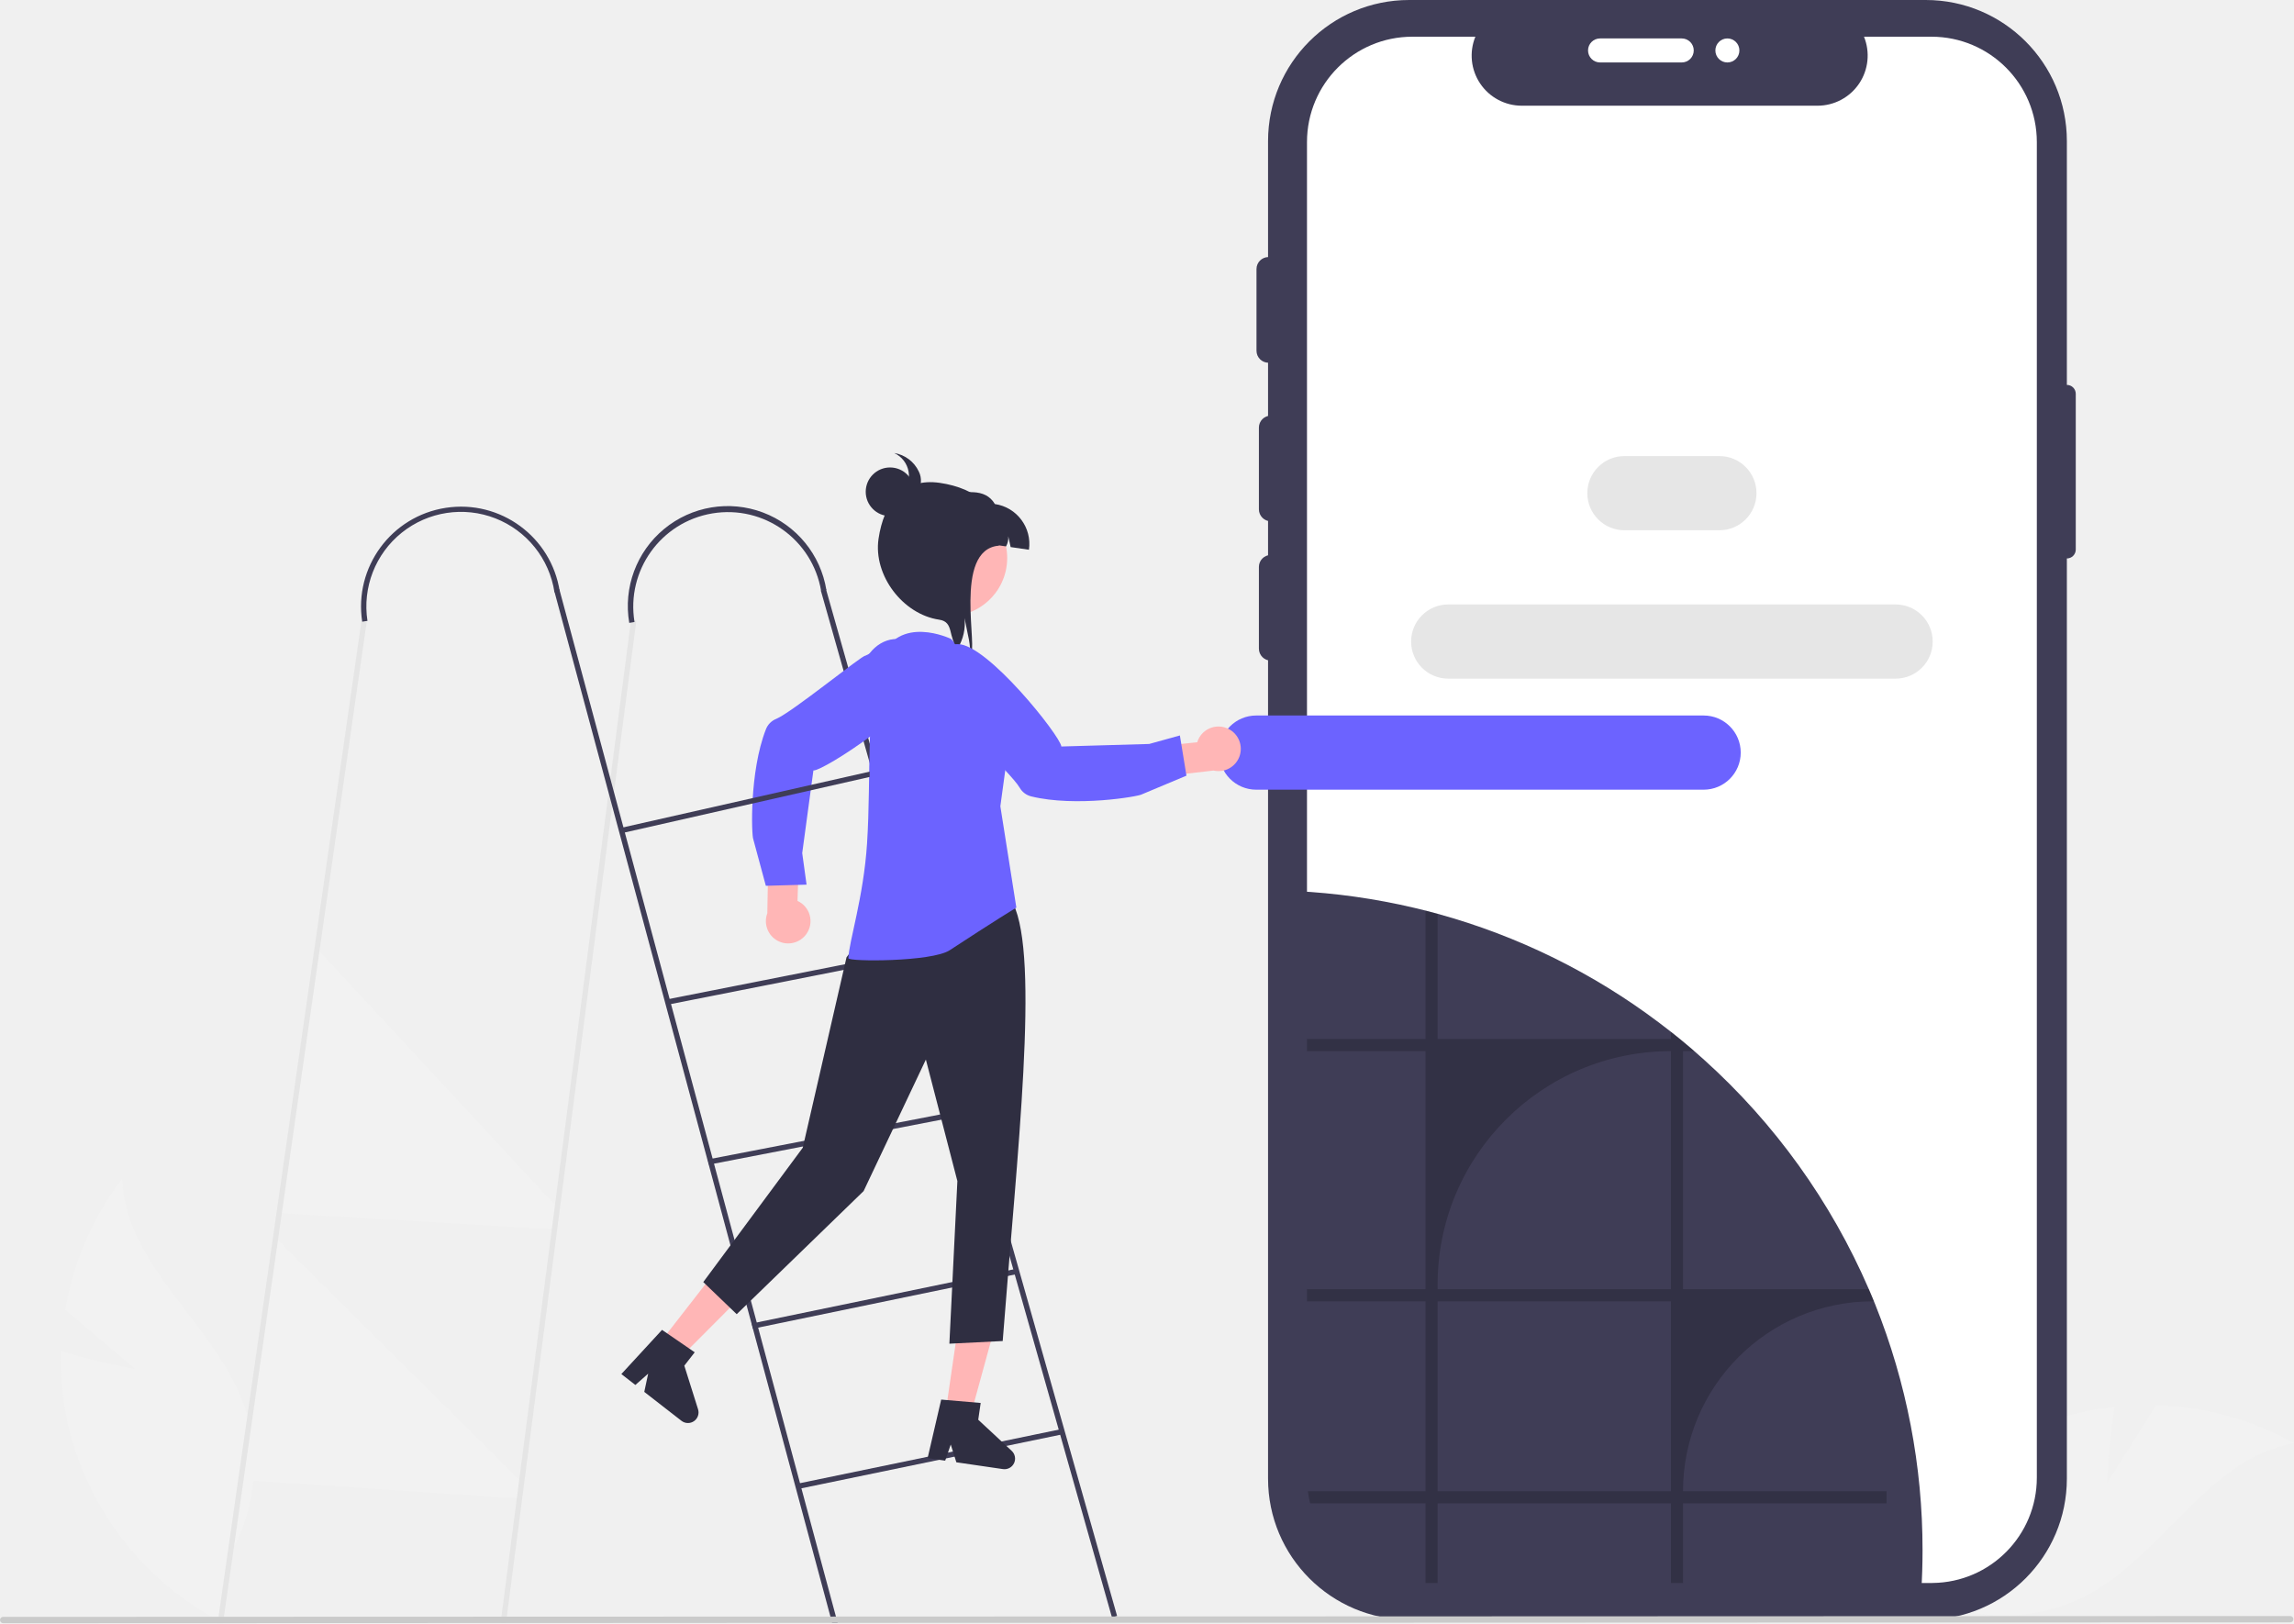
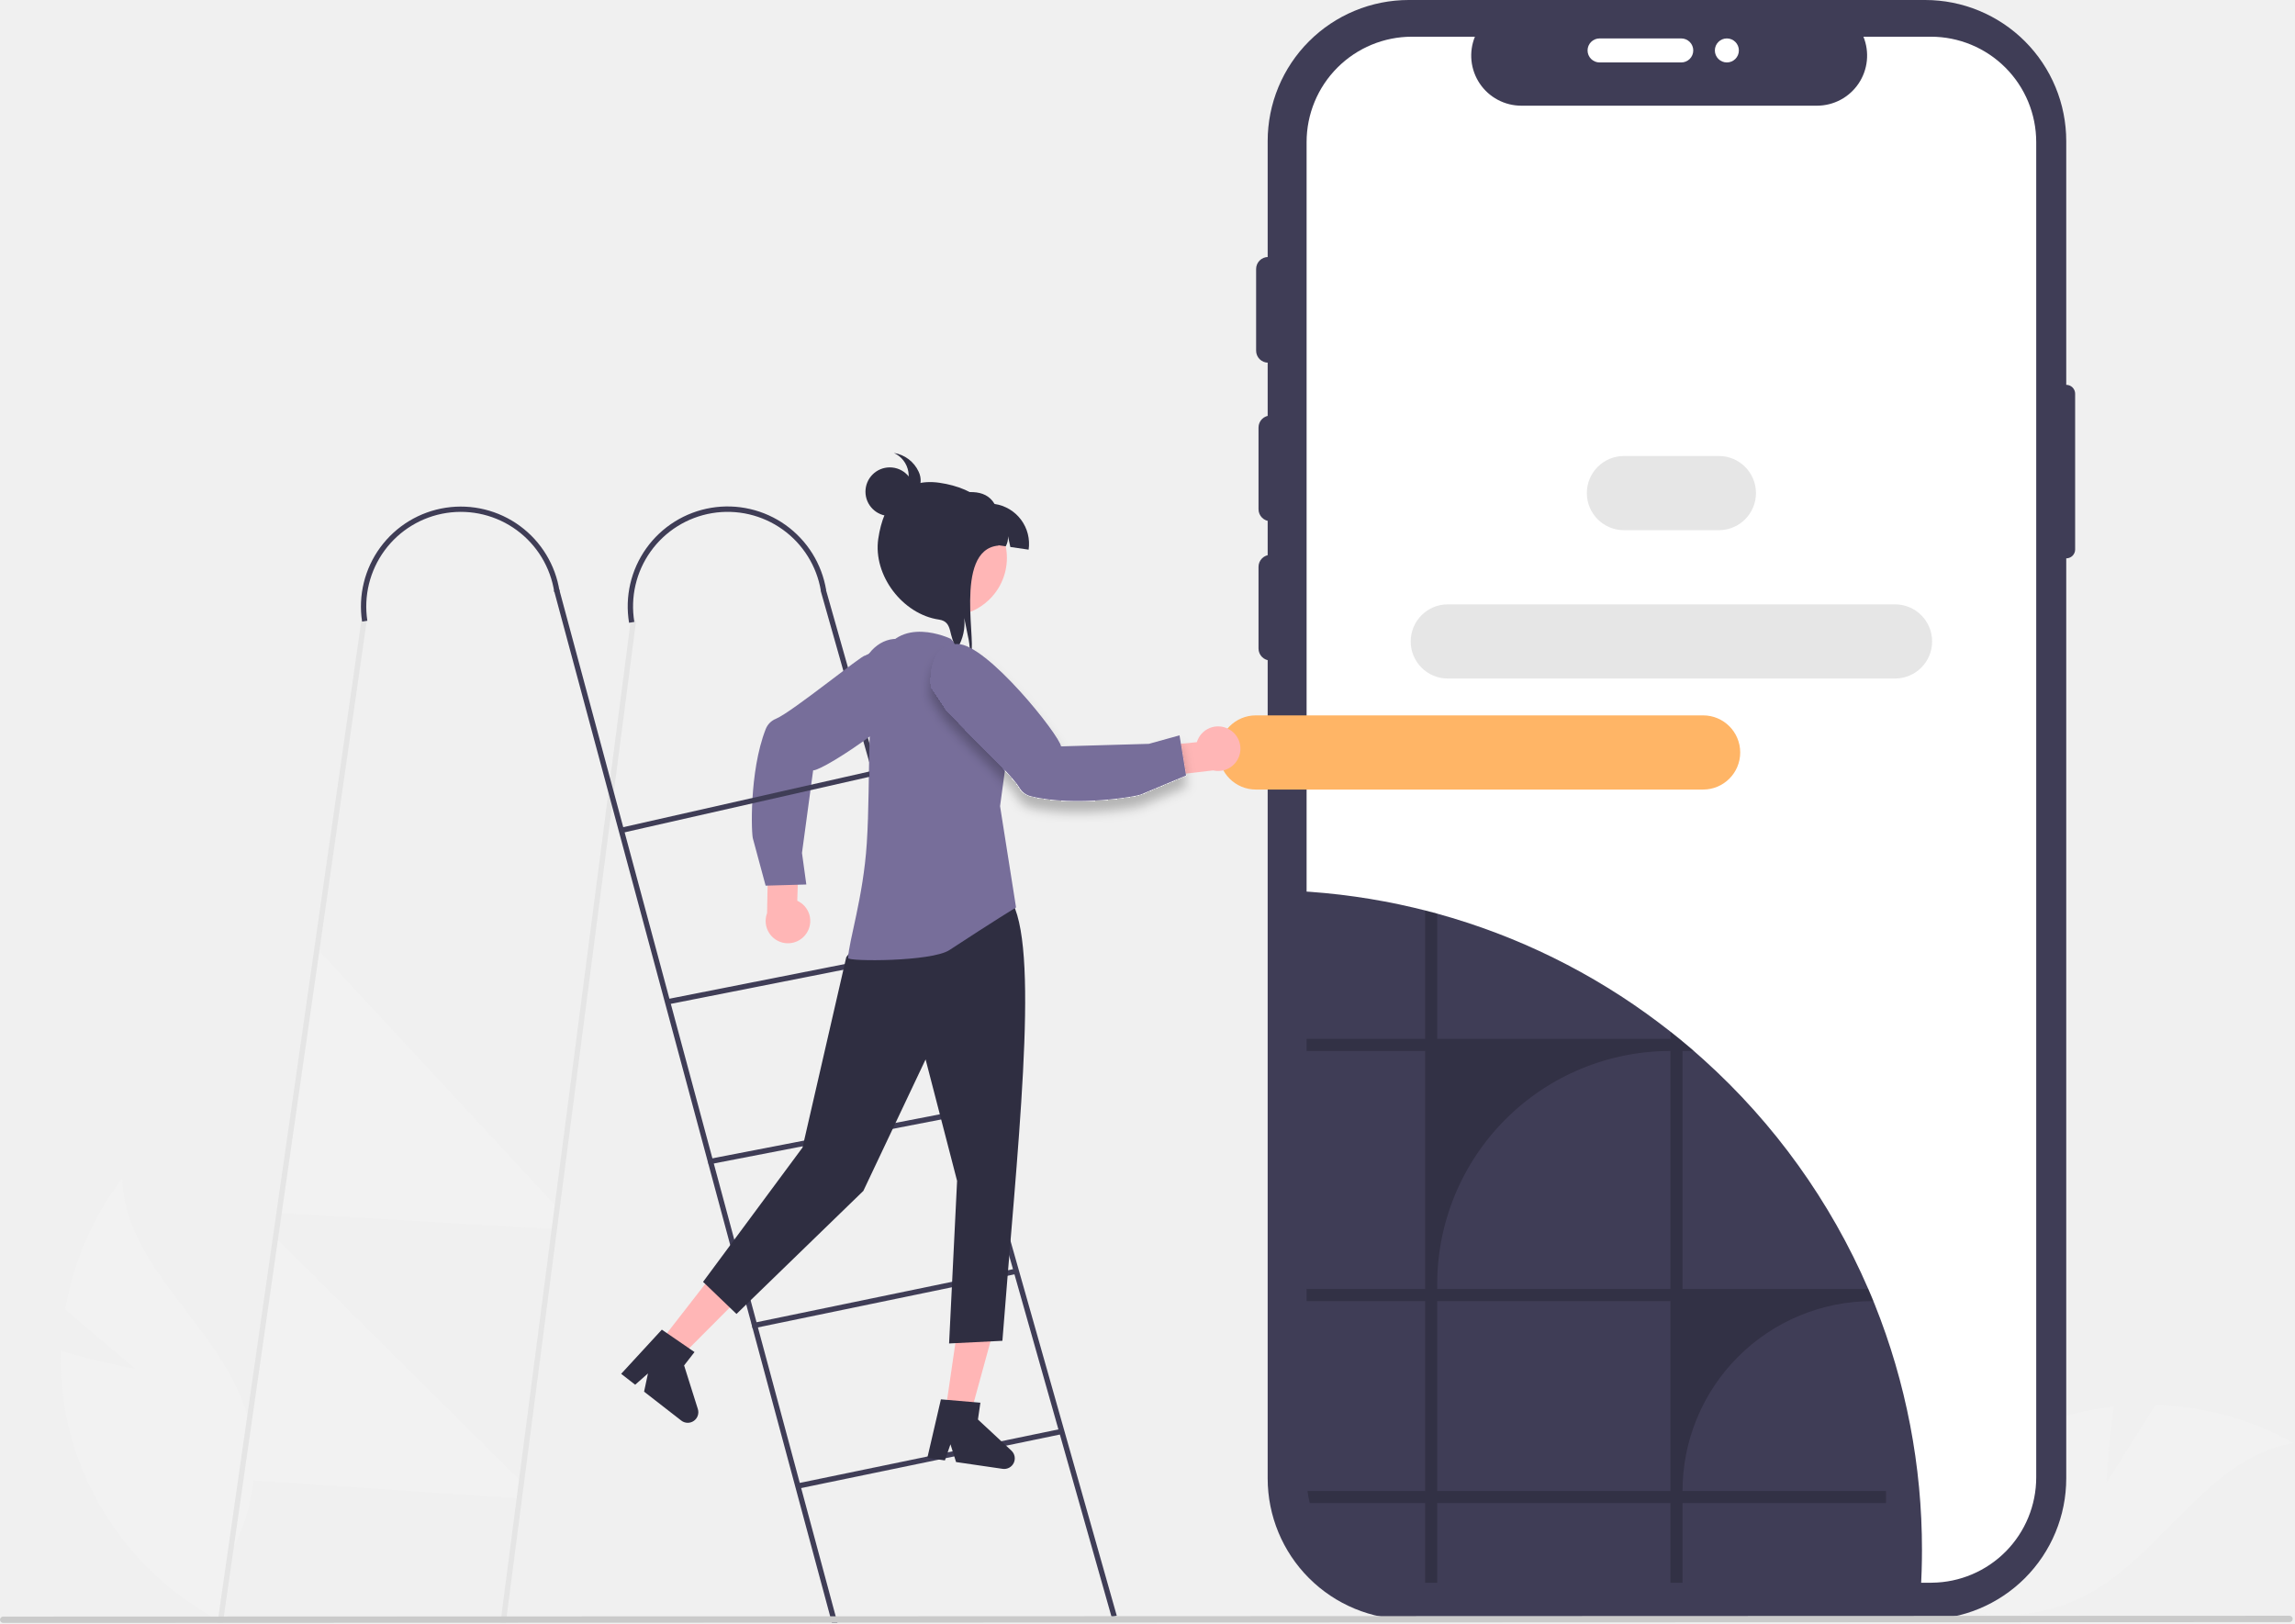
- <svg xmlns="http://www.w3.org/2000/svg" data-name="Layer 1" width="860.367" height="608.84" viewBox="0 0 860.367 608.84">
-   <path d="M220.669,659.181,194.292,636.859a111.491,111.491,0,0,1,21.38-49.199c.886,32.249,33.942,53.847,45.317,84.037a67.062,67.062,0,0,1-5.547,57.862l-2.654,24.363a112.375,112.375,0,0,1-57.574-74.421,108.549,108.549,0,0,1-2.47-27.119C206.251,656.492,220.669,659.181,220.669,659.181Z" transform="translate(-169.8167 -145.58)" fill="#f2f2f2" />
-   <path d="M960.061,701.877,978.481,672.641a111.491,111.491,0,0,1,51.702,14.301c-31.809,5.381-48.58,41.129-76.885,56.608a67.062,67.062,0,0,1-58.07,2.588l-24.495.775a112.375,112.375,0,0,1,65.652-67.402,108.549,108.549,0,0,1,26.509-6.232C960.711,687.225,960.061,701.877,960.061,701.877Z" transform="translate(-169.8167 -145.58)" fill="#f2f2f2" />
-   <polygon points="207.198 460.992 105.065 455 119.065 356 209.065 453 207.198 460.992" fill="#f2f2f2" />
-   <polygon points="194.198 561.992 90.198 554.992 104.065 465 194.667 555.008 194.198 561.992" fill="#f2f2f2" />
-   <path d="M944.996,289.953h0V198.507A52.927,52.927,0,0,0,892.069,145.58H698.327a52.927,52.927,0,0,0-52.927,52.927V700.189a52.927,52.927,0,0,0,52.927,52.927H892.069A52.927,52.927,0,0,0,944.996,700.19V355.046h0a3.338,3.338,0,0,0,3.338-3.338v-58.417A3.338,3.338,0,0,0,944.996,289.953Z" transform="translate(-169.8167 -145.58)" fill="#3f3d56" />
-   <path d="M933.732,198.87V699.828A39.5,39.5,0,0,1,894.644,739.331a3.47,3.47,0,0,1-.433.018H699.526a39.525,39.525,0,0,1-39.521-39.521V198.87a39.525,39.525,0,0,1,39.521-39.521h23.626A18.792,18.792,0,0,0,740.543,185.228h110.994a18.805,18.805,0,0,0,17.373-25.879h25.302A39.525,39.525,0,0,1,933.732,198.87Z" transform="translate(-169.8167 -145.58)" fill="#fff" />
-   <path d="M890.869,727.12q0,7.785-.49,15.44a3.022,3.022,0,0,1-.43.02h-194.68a39.534,39.534,0,0,1-38.34-29.9,37.339,37.339,0,0,1-.85-4.53,38.852,38.852,0,0,1-.33-5.09V479.81a247.294,247.294,0,0,1,44.46,6.28c1.43.33,2.85.68,4.26,1.04.09.02.18.05.27.07,1.43.36,2.85.74,4.26,1.13a246.328,246.328,0,0,1,83.25,40.99c1.43,1.07,2.85,2.17,4.26,3.28l.27.21q3.54,2.79,6.97,5.72c.51.43,1.02.87,1.52,1.32,1.23,1.06,2.46,2.14,3.66,3.23a248.139,248.139,0,0,1,61.8,86.06c.47,1.07.92,2.15,1.37,3.23q.27.66.54,1.32c.17.4.33.8.49,1.2A247.055,247.055,0,0,1,890.869,727.12Z" transform="translate(-169.8167 -145.58)" fill="#3f3d56" />
-   <path d="M646.471,341.112a4.511,4.511,0,0,1-4.505-4.505V305.97a4.505,4.505,0,1,1,9.011,0v30.636A4.511,4.511,0,0,1,646.471,341.112Z" transform="translate(-169.8167 -145.58)" fill="#3f3d56" />
-   <path d="M645.57,281.641a4.511,4.511,0,0,1-4.505-4.505V246.5a4.505,4.505,0,0,1,9.011,0v30.636A4.511,4.511,0,0,1,645.57,281.641Z" transform="translate(-169.8167 -145.58)" fill="#3f3d56" />
-   <path d="M765.412,164.502a4.511,4.511,0,0,1,4.505-4.505h30.636a4.505,4.505,0,1,1,0,9.011H769.918A4.511,4.511,0,0,1,765.412,164.502Z" transform="translate(-169.8167 -145.58)" fill="#fff" />
-   <path d="M646.471,393.374a4.511,4.511,0,0,1-4.505-4.505V358.232a4.505,4.505,0,1,1,9.011,0V388.869A4.511,4.511,0,0,1,646.471,393.374Z" transform="translate(-169.8167 -145.58)" fill="#3f3d56" />
-   <circle cx="647.858" cy="18.922" r="4.505" fill="#fff" />
-   <path d="M801.039,704.92a71.221,71.221,0,0,1,71.23-71.23h.37q-.27-.66-.54-1.32c-.45-1.08-.9-2.16-1.37-3.23h-69.69V539.85h4.23c-.5-.45-1.01-.89-1.52-1.32q-3.435-2.925-6.97-5.72l-.27-.21v2.7h-87.51V488.33c-1.41-.39-2.83-.77-4.26-1.13-.09-.02-.18-.05-.27-.07V535.3h-44.46v4.55h44.46v89.29h-44.46v4.55h44.46v71.23H660.339a37.34,37.34,0,0,0,.85,4.53h43.28v29.9h4.53v-29.9h87.51v29.9h4.53v-29.9h76.35v-4.53Zm-4.53,0h-87.51V633.69h87.51Zm0-75.78h-87.51v-1.78a87.511,87.511,0,0,1,87.51-87.51Z" transform="translate(-169.8167 -145.58)" opacity="0.2" />
-   <polygon points="238.653 232.79 190.083 606.41 189.773 608.79 187.753 608.79 188.063 606.41 236.673 232.53 238.653 232.79" fill="#e5e5e5" />
-   <polygon points="137.533 233.26 83.973 606.45 83.633 608.83 81.613 608.83 81.953 606.45 135.553 232.98 137.533 233.26" fill="#e5e5e5" />
-   <polygon points="314.173 608.74 312.093 608.75 311.453 606.37 207.843 221.52 209.773 221 313.523 606.37 314.173 608.74" fill="#3f3d56" />
-   <rect x="532.233" y="359.249" width="2" height="400.329" transform="translate(-302.1752 21.06253) rotate(-15.82738)" fill="#3f3d56" />
-   <rect x="468.094" y="691.82" width="101.103" height="2" transform="translate(-299.42 -26.14147) rotate(-11.68842)" fill="#3f3d56" />
-   <rect x="450.928" y="631.74" width="101.103" height="2" transform="translate(-287.6044 -30.86485) rotate(-11.68842)" fill="#3f3d56" />
-   <rect x="434.589" y="570.933" width="100.141" height="1.999" transform="translate(-269.6586 -43.0725) rotate(-10.95318)" fill="#3f3d56" />
-   <rect x="419.549" y="510.853" width="98.035" height="2" transform="translate(-260.1562 -45.03237) rotate(-11.17824)" fill="#3f3d56" />
-   <path d="M305.659,378.771a37.476,37.476,0,1,1,74.09-11.341l-1.977.303a35.477,35.477,0,1,0-70.137,10.736Z" transform="translate(-169.8167 -145.58)" fill="#3f3d56" />
-   <path d="M405.82,379.218a37.477,37.477,0,1,1,73.935-12.312l-1.973.328a35.477,35.477,0,0,0-69.99,11.655Z" transform="translate(-169.8167 -145.58)" fill="#3f3d56" />
-   <polygon points="339.339 315.25 320.12 362.005 382.739 361.551 376.371 315.146 339.339 315.25" fill="#ffb6b6" />
-   <polygon points="354.63 529.884 363.918 531.239 373.562 496.059 359.854 494.06 354.63 529.884" fill="#ffb6b6" />
-   <path d="M522.812,670.547l14.81,1.265-.918,6.291,12.552,11.677a3.971,3.971,0,0,1-3.278,6.837l-17.48-2.55-2.105-6.662-2.084,6.051-6.591-.961Z" transform="translate(-169.8167 -145.58)" fill="#2f2e41" />
-   <polygon points="247.292 503.901 254.702 509.663 280.452 483.824 269.516 475.321 247.292 503.901" fill="#ffb6b6" />
-   <path d="M418.114,644.397l12.257,8.409-3.902,5.018,5.155,16.35a3.971,3.971,0,0,1-6.225,4.329l-13.945-10.844,1.457-6.833-4.799,4.234-5.258-4.089Z" transform="translate(-169.8167 -145.58)" fill="#2f2e41" />
-   <path d="M493.473,496.491l-6.167,8.169-16.415,71.419L433.579,626.471l12.542,12.043,47.59-46.169,23.355-49.329,11.816,45.564-3,61,20-1c5.42-70.791,13.9-143.629,3.912-164.084l0,0a64.225,64.225,0,0,1-48.374,15.531Z" transform="translate(-169.8167 -145.58)" fill="#2f2e41" />
-   <path d="M526.484,385.22l15.778,17.253a24.655,24.655,0,0,1,6.279,13.653l0,0a24.655,24.655,0,0,1-.14,6.954L545,448l6,38s-8.551,5.216-25,16c-6.713,4.401-38.038,4.33-38,3,.178-6.162,5.689-22.769,7-43,1.618-24.971-.504-54.775,5-69C506.719,375.634,526.484,385.22,526.484,385.22Z" transform="translate(-169.8167 -145.58)" fill="#6c63ff" />
-   <path d="M472.338,495.781a8.313,8.313,0,0,0-3.417-12.28l.617-18.986-11.446-3.189-.495,26.824a8.358,8.358,0,0,0,14.741,7.631Z" transform="translate(-169.8167 -145.58)" fill="#ffb6b6" />
-   <path d="M457.07,419.139a6.839,6.839,0,0,1,3.863-3.916c6.092-2.559,32.43-24.082,33.401-23.678l8.362-4.127c.308.003,8.545.198,12.586,4.78a8.877,8.877,0,0,1,2.078,7.125c-1.183,10.912-38.521,35.422-42.478,35.257l-4.192,30.982,1.631,11.836-15.27.434-4.705-17.427C451.671,459.133,450.818,435.06,457.07,419.139Z" transform="translate(-169.8167 -145.58)" fill="#6c63ff" />
-   <ellipse cx="505.423" cy="400.713" rx="15.5" ry="13" transform="translate(-133.8678 697.4198) rotate(-81.70033)" fill="#6c63ff" />
-   <polygon points="233.692 312.393 233.305 310.431 326.183 289.42 326.183 291.42 233.692 312.393" fill="#3f3d56" />
-   <rect x="595.328" y="171.07" width="63.447" height="27.826" rx="13.913" fill="#e6e6e6" />
-   <rect x="529.241" y="226.722" width="195.621" height="27.826" rx="13.913" fill="#e6e6e6" />
-   <rect x="457.241" y="268.374" width="195.621" height="27.826" rx="13.913" fill="#6c63ff" />
-   <path d="M1029.947,752.92a1.186,1.186,0,0,1-1.19,1.19l-592.69.21-2.08.01-122.32.04h-2.02l-104.12.04h-2.02l-32.5.01a1.19,1.19,0,0,1,0-2.38l32.84-.01h2.02l104.09-.04h2.02l121.37-.04h2.07l103.42-.04h1.36l488.56-.18A1.186,1.186,0,0,1,1029.947,752.92Z" transform="translate(-169.8167 -145.58)" fill="#cacaca" />
-   <path d="M543.18,367.991a21.845,21.845,0,1,1,3.785-18.255c.063.262.116.522.167.792A21.815,21.815,0,0,1,543.18,367.991Z" transform="translate(-169.8167 -145.58)" fill="#ffb6b6" />
-   <path d="M548.864,350.781c-.551-2.738-.343-1.323-.904-4.053a6.539,6.539,0,0,1-.827,3.8l-25.738-3.755,2.183-14.962c7.976-1.888,15.719-3.356,19.365,2.825a15.121,15.121,0,0,1,12.779,17.144Z" transform="translate(-169.8167 -145.58)" fill="#2f2e41" />
-   <path d="M533.673,391.04c.021-.28.033-.571.034-.854a29.447,29.447,0,0,0-.806-6.181c-.438-2.196-.884-4.404-1.331-6.601a18.152,18.152,0,0,1-2.504,11.277c-3.85-4.018-1.305-9.834-6.985-10.662-13.655-1.992-24.767-16.637-22.774-30.302,1.992-13.656,9.34-23.013,22.995-21.021,13.665,1.993,23.836,9.864,22.111,23.558C527.014,351.758,537.052,390.118,533.673,391.04Z" transform="translate(-169.8167 -145.58)" fill="#2f2e41" />
-   <circle cx="333.812" cy="184.459" r="9.121" fill="#2f2e41" />
-   <path d="M514.448,322.508a12.33,12.33,0,0,0-9.275-7.007,9.442,9.442,0,0,1,2.606,15.456l1.844-1.585a3.097,3.097,0,0,0,3.661.262,4.37,4.37,0,0,0,1.916-3.295A7.585,7.585,0,0,0,514.448,322.508Z" transform="translate(-169.8167 -145.58)" fill="#2f2e41" />
-   <path d="M630.552,418.978a8.313,8.313,0,0,0-11.716,5.02l-18.899,1.915-1.638,11.769,26.651-3.079a8.358,8.358,0,0,0,5.602-15.625Z" transform="translate(-169.8167 -145.58)" fill="#ffb6b6" />
-   <path d="M556.622,444.306a6.839,6.839,0,0,1-4.395-3.308c-3.347-5.697-28.183-28.938-27.911-29.954l-5.203-7.738c-.038-.306-.94-8.496,3.063-13.11a8.877,8.877,0,0,1,6.785-3.008c10.972-.279,38.558,34.447,38.921,38.391l32.939-.948L612.334,421.44l2.461,15.076L598.149,443.498C596.979,444.337,573.233,448.385,556.622,444.306Z" transform="translate(-169.8167 -145.58)" fill="#6c63ff" />
+ <svg xmlns="http://www.w3.org/2000/svg" width="861" height="609" viewBox="0 0 861 609" fill="none">
+   <g clip-path="url(#clip0_410_85)">
+     <path d="M50.853 513.601L24.476 491.279C27.492 473.384 34.831 456.495 45.856 442.08C46.742 474.329 79.798 495.927 91.173 526.117C94.649 535.56 95.955 545.664 94.995 555.68C94.035 565.696 90.833 575.368 85.626 583.979L82.973 608.343C68.568 600.836 55.961 590.296 46.022 577.448C36.083 564.6 29.047 549.75 25.399 533.921C23.441 525.021 22.611 515.909 22.93 506.802C36.435 510.912 50.853 513.601 50.853 513.601Z" fill="#F2F2F2" />
+     <path d="M790.244 556.297L808.664 527.062C826.805 527.55 844.553 532.458 860.366 541.362C828.557 546.743 811.786 582.491 783.481 597.971C774.616 602.731 764.794 605.435 754.741 605.883C744.689 606.331 734.665 604.511 725.411 600.558L700.916 601.333C706.338 586.021 715.014 572.066 726.348 560.43C737.682 548.794 751.404 539.753 766.568 533.931C775.108 530.749 784.014 528.655 793.077 527.698C790.894 541.645 790.244 556.297 790.244 556.297Z" fill="#F2F2F2" />
+     <path d="M207.198 460.992L105.065 455L119.065 356L209.065 453L207.198 460.992Z" fill="#F2F2F2" />
+     <path d="M194.198 561.992L90.198 554.992L104.065 465L194.667 555.008L194.198 561.992Z" fill="#F2F2F2" />
+     <path d="M775.179 144.373V52.927C775.179 45.976 773.81 39.094 771.151 32.672C768.491 26.251 764.592 20.417 759.677 15.502C754.763 10.587 748.928 6.689 742.507 4.029C736.086 1.369 729.203 0 722.253 0H528.511C521.56 -1.31322e-06 514.678 1.369 508.257 4.029C501.835 6.689 496.001 10.587 491.086 15.502C486.171 20.417 482.273 26.251 479.613 32.672C476.953 39.094 475.584 45.976 475.584 52.927V554.609C475.584 568.646 481.16 582.109 491.086 592.034C501.012 601.96 514.474 607.536 528.511 607.536H722.253C736.29 607.536 749.752 601.96 759.677 592.034C769.603 582.109 775.179 568.646 775.179 554.609V209.466C776.065 209.466 776.914 209.115 777.54 208.489C778.166 207.863 778.517 207.014 778.517 206.128V147.711C778.517 146.826 778.166 145.977 777.54 145.351C776.914 144.725 776.065 144.373 775.179 144.373Z" fill="#3F3D56" />
+     <path d="M763.915 53.29V554.248C763.916 564.654 759.812 574.64 752.493 582.036C745.174 589.433 735.232 593.642 724.827 593.751C724.683 593.766 724.539 593.772 724.394 593.769H529.709C519.228 593.768 509.176 589.604 501.765 582.192C494.354 574.781 490.189 564.729 490.188 554.248V53.29C490.189 42.809 494.354 32.757 501.765 25.346C509.176 17.934 519.228 13.77 529.709 13.769H553.335C552.174 16.621 551.731 19.715 552.046 22.779C552.362 25.842 553.425 28.781 555.142 31.337C556.86 33.894 559.18 35.988 561.897 37.437C564.615 38.886 567.646 39.645 570.726 39.648H681.72C684.797 39.639 687.824 38.876 690.538 37.425C693.251 35.973 695.566 33.879 697.281 31.324C698.996 28.769 700.058 25.833 700.374 22.772C700.69 19.711 700.25 16.62 699.092 13.769H724.394C734.876 13.77 744.927 17.934 752.339 25.346C759.75 32.757 763.914 42.809 763.915 53.29Z" fill="white" />
+     <path d="M721.053 581.54C721.053 586.73 720.889 591.877 720.563 596.98C720.42 596.997 720.276 597.004 720.133 597H525.453C516.644 597 508.089 594.057 501.143 588.641C494.197 583.224 489.259 575.643 487.113 567.1C486.736 565.609 486.452 564.096 486.263 562.57C486.041 560.882 485.931 559.182 485.933 557.48V334.23C500.912 334.971 515.794 337.073 530.393 340.51C531.823 340.84 533.243 341.19 534.653 341.55C534.743 341.57 534.833 341.6 534.923 341.62C536.353 341.98 537.773 342.36 539.183 342.75C569.279 351.016 597.53 364.926 622.433 383.74C623.863 384.81 625.283 385.91 626.693 387.02L626.963 387.23C629.323 389.09 631.646 390.997 633.933 392.95C634.443 393.38 634.953 393.82 635.453 394.27C636.683 395.33 637.913 396.41 639.113 397.5C665.668 421.403 686.749 450.759 700.913 483.56C701.383 484.63 701.833 485.71 702.283 486.79C702.463 487.23 702.643 487.67 702.823 488.11C702.993 488.51 703.153 488.91 703.313 489.31C715.069 518.636 721.091 549.945 721.053 581.54Z" fill="#3F3D56" />
+     <path d="M476.655 195.532C475.46 195.53 474.315 195.055 473.471 194.211C472.626 193.366 472.151 192.221 472.149 191.026V160.39C472.149 159.195 472.624 158.049 473.469 157.204C474.314 156.359 475.46 155.885 476.655 155.885C477.85 155.885 478.996 156.359 479.841 157.204C480.685 158.049 481.16 159.195 481.16 160.39V191.026C481.159 192.221 480.684 193.366 479.839 194.211C478.994 195.055 477.849 195.53 476.655 195.532Z" fill="#3F3D56" />
+     <path d="M475.753 136.062C474.559 136.06 473.414 135.585 472.569 134.74C471.725 133.896 471.249 132.751 471.248 131.556V100.92C471.248 99.725 471.723 98.579 472.568 97.734C473.413 96.889 474.559 96.415 475.753 96.415C476.948 96.415 478.094 96.889 478.939 97.734C479.784 98.579 480.259 99.725 480.259 100.92V131.556C480.257 132.751 479.782 133.896 478.938 134.74C478.093 135.585 476.948 136.06 475.753 136.062Z" fill="#3F3D56" />
+     <path d="M595.596 18.922C595.597 17.728 596.072 16.583 596.917 15.738C597.761 14.893 598.907 14.418 600.101 14.417H630.737C631.33 14.416 631.916 14.532 632.464 14.758C633.011 14.984 633.508 15.316 633.927 15.734C634.347 16.153 634.679 16.65 634.906 17.197C635.133 17.744 635.249 18.33 635.249 18.922C635.249 19.515 635.133 20.101 634.906 20.648C634.679 21.195 634.347 21.692 633.927 22.11C633.508 22.529 633.011 22.861 632.464 23.087C631.916 23.313 631.33 23.429 630.737 23.428H600.101C598.907 23.426 597.761 22.951 596.917 22.107C596.072 21.262 595.597 20.117 595.596 18.922Z" fill="white" />
+     <path d="M476.655 247.794C475.46 247.793 474.315 247.317 473.471 246.473C472.626 245.628 472.151 244.483 472.149 243.289V212.652C472.149 211.457 472.624 210.311 473.469 209.467C474.314 208.622 475.46 208.147 476.655 208.147C477.85 208.147 478.996 208.622 479.841 209.467C480.685 210.311 481.16 211.457 481.16 212.652V243.289C481.159 244.483 480.684 245.628 479.839 246.473C478.994 247.317 477.849 247.793 476.655 247.794Z" fill="#3F3D56" />
+     <path d="M647.858 23.428C650.346 23.428 652.363 21.411 652.363 18.922C652.363 16.434 650.346 14.417 647.858 14.417C645.37 14.417 643.353 16.434 643.353 18.922C643.353 21.411 645.37 23.428 647.858 23.428Z" fill="white" />
+     <path opacity="0.2" d="M631.222 559.34C631.221 549.985 633.063 540.722 636.642 532.08C640.221 523.437 645.468 515.584 652.082 508.97C658.697 502.355 666.55 497.109 675.192 493.529C683.835 489.95 693.098 488.109 702.452 488.11H702.822C702.642 487.67 702.462 487.23 702.282 486.79C701.832 485.71 701.382 484.63 700.912 483.56H631.222V394.27H635.452C634.952 393.82 634.442 393.38 633.932 392.95C631.642 391 629.319 389.093 626.962 387.23L626.692 387.02V389.72H539.182V342.75C537.772 342.36 536.352 341.98 534.922 341.62C534.832 341.6 534.742 341.57 534.652 341.55V389.72H490.192V394.27H534.652V483.56H490.192V488.11H534.652V559.34H490.522C490.712 560.866 490.996 562.379 491.372 563.87H534.652V593.77H539.182V563.87H626.692V593.77H631.222V563.87H707.572V559.34H631.222ZM626.692 559.34H539.182V488.11H626.692V559.34ZM626.692 483.56H539.182V481.78C539.183 458.571 548.402 436.312 564.814 419.901C581.225 403.49 603.483 394.27 626.692 394.27V483.56Z" fill="black" />
+     <path d="M238.653 232.79L190.083 606.41L189.773 608.79H187.753L188.063 606.41L236.673 232.53L238.653 232.79Z" fill="#E5E5E5" />
+     <path d="M137.533 233.26L83.973 606.45L83.633 608.83H81.613L81.953 606.45L135.553 232.98L137.533 233.26Z" fill="#E5E5E5" />
+     <path d="M314.173 608.74L312.093 608.75L311.453 606.37L207.843 221.52L209.773 221L313.523 606.37L314.173 608.74Z" fill="#3F3D56" />
+     <path d="M309.785 220.985L307.861 221.531L417.047 606.682L418.971 606.137L309.785 220.985Z" fill="#3F3D56" />
+     <path d="M398.129 536.019L299.122 556.501L299.527 558.46L398.534 537.978L398.129 536.019Z" fill="#3F3D56" />
+     <path d="M380.964 475.939L281.957 496.422L282.362 498.381L381.369 477.898L380.964 475.939Z" fill="#3F3D56" />
+     <path d="M363.81 415.857L265.494 434.885L265.874 436.848L364.19 417.82L363.81 415.857Z" fill="#3F3D56" />
+     <path d="M346.643 355.789L250.469 374.794L250.856 376.756L347.031 357.751L346.643 355.789Z" fill="#3F3D56" />
+     <path d="M135.842 233.191C134.338 223.366 136.798 213.346 142.682 205.335C148.566 197.324 157.391 191.979 167.216 190.475C177.041 188.971 187.061 191.432 195.072 197.316C203.082 203.199 208.428 212.024 209.932 221.849L207.955 222.152C207.252 217.545 205.649 213.122 203.236 209.134C200.823 205.147 197.648 201.675 193.893 198.915C190.137 196.155 185.875 194.162 181.349 193.05C176.823 191.938 172.123 191.729 167.516 192.434C162.909 193.139 158.487 194.745 154.501 197.16C150.515 199.575 147.044 202.751 144.286 206.508C141.528 210.265 139.537 214.528 138.428 219.055C137.318 223.581 137.111 228.282 137.818 232.888L135.842 233.191Z" fill="#3F3D56" />
+     <path d="M236.003 233.638C235.193 228.783 235.347 223.815 236.457 219.02C237.567 214.224 239.611 209.694 242.472 205.688C245.334 201.683 248.956 198.28 253.132 195.674C257.309 193.069 261.957 191.312 266.813 190.503C271.669 189.695 276.636 189.851 281.431 190.962C286.227 192.074 290.756 194.119 294.761 196.981C298.766 199.844 302.167 203.467 304.771 207.644C307.376 211.822 309.131 216.471 309.938 221.327L307.966 221.655C306.416 212.377 301.245 204.095 293.591 198.629C285.936 193.163 276.424 190.96 267.146 192.505C257.868 194.05 249.583 199.217 244.113 206.868C238.643 214.52 236.435 224.031 237.976 233.31L236.003 233.638Z" fill="#3F3D56" />
+     <path d="M339.339 315.25L320.12 362.005L382.739 361.551L376.371 315.146L339.339 315.25Z" fill="#FFB6B6" />
+     <path d="M354.63 529.884L363.918 531.239L373.562 496.059L359.854 494.06L354.63 529.884Z" fill="#FFB6B6" />
+     <path d="M352.995 524.967L367.805 526.232L366.887 532.523L379.44 544.2C380.06 544.776 380.479 545.536 380.637 546.368C380.794 547.2 380.682 548.06 380.316 548.824C379.95 549.587 379.35 550.214 378.602 550.612C377.855 551.01 377 551.159 376.162 551.037L358.682 548.487L356.577 541.825L354.493 547.875L347.902 546.914L352.995 524.967Z" fill="#2F2E41" />
+     <path d="M247.292 503.901L254.702 509.663L280.452 483.824L269.516 475.321L247.292 503.901Z" fill="#FFB6B6" />
+     <path d="M248.297 498.817L260.554 507.227L256.651 512.245L261.806 528.595C262.061 529.403 262.051 530.271 261.777 531.072C261.504 531.874 260.982 532.567 260.286 533.05C259.591 533.533 258.76 533.782 257.913 533.759C257.067 533.737 256.25 533.444 255.582 532.924L241.637 522.081L243.093 515.247L238.295 519.482L233.037 515.393L248.297 498.817Z" fill="#2F2E41" />
+     <path d="M323.656 350.911L317.489 359.08L301.074 430.499L263.763 480.891L276.305 492.934L323.895 446.766L347.249 397.436L359.065 443L356.065 504L376.065 503C381.486 432.209 389.965 359.371 379.978 338.916C373.395 344.658 365.709 348.997 357.392 351.668C349.074 354.338 340.299 355.284 331.603 354.447L323.656 350.911Z" fill="#2F2E41" />
+     <path d="M356.668 239.64L372.446 256.894C375.909 260.68 378.104 265.453 378.725 270.547C379.007 272.859 378.96 275.201 378.585 277.5L375.184 302.42L381.184 340.42C381.184 340.42 372.632 345.636 356.184 356.42C349.47 360.821 318.145 360.75 318.184 359.42C318.361 353.258 323.873 336.651 325.184 316.42C326.801 291.449 324.68 261.645 330.184 247.42C336.902 230.054 356.668 239.64 356.668 239.64Z" fill="#776E9A" />
+     <path d="M302.522 350.202C303.21 349.2 303.671 348.06 303.871 346.861C304.071 345.663 304.006 344.435 303.68 343.264C303.354 342.093 302.776 341.008 301.985 340.085C301.195 339.162 300.211 338.423 299.104 337.921L299.721 318.935L288.275 315.747L287.781 342.571C287.061 344.486 287.068 346.599 287.802 348.509C288.536 350.419 289.945 351.993 291.762 352.934C293.579 353.874 295.678 354.116 297.661 353.612C299.644 353.108 301.373 351.895 302.522 350.202Z" fill="#FFB6B6" />
+     <path d="M287.253 273.559C287.591 272.674 288.109 271.869 288.774 271.195C289.439 270.521 290.237 269.992 291.117 269.642C297.209 267.083 323.547 245.56 324.518 245.964L332.879 241.837C333.188 241.841 341.424 242.036 345.465 246.618C346.305 247.585 346.926 248.723 347.285 249.953C347.643 251.183 347.732 252.476 347.543 253.743C346.36 264.655 309.022 289.165 305.065 289L300.873 319.982L302.504 331.818L287.235 332.252L282.529 314.824C281.854 313.553 281.001 289.48 287.253 273.559Z" fill="#776E9A" />
+     <path d="M348.47 257.01C349.706 248.539 344.948 240.832 337.844 239.795C330.739 238.759 323.978 244.786 322.742 253.257C321.507 261.727 326.264 269.434 333.369 270.471C340.473 271.507 347.234 265.48 348.47 257.01Z" fill="#776E9A" />
+     <path d="M233.692 312.393L233.305 310.431L326.183 289.42V291.42L233.692 312.393Z" fill="#3F3D56" />
+     <path d="M644.863 171.07H609.241C601.557 171.07 595.328 177.299 595.328 184.983V184.983C595.328 192.667 601.557 198.896 609.241 198.896H644.863C652.547 198.896 658.776 192.667 658.776 184.983C658.776 177.299 652.547 171.07 644.863 171.07Z" fill="#E6E6E6" />
+     <path d="M710.949 226.722H543.154C535.47 226.722 529.241 232.951 529.241 240.635V240.635C529.241 248.319 535.47 254.548 543.154 254.548H710.949C718.633 254.548 724.862 248.319 724.862 240.635C724.862 232.951 718.633 226.722 710.949 226.722Z" fill="#E6E6E6" />
+     <path d="M638.949 268.374H471.154C463.47 268.374 457.241 274.603 457.241 282.287V282.287C457.241 289.971 463.47 296.2 471.154 296.2H638.949C646.633 296.2 652.862 289.971 652.862 282.287C652.862 274.603 646.633 268.374 638.949 268.374Z" fill="#FFB566" />
+     <path d="M860.13 607.34C860.13 607.496 860.1 607.651 860.04 607.796C859.981 607.94 859.893 608.072 859.782 608.182C859.672 608.293 859.54 608.381 859.396 608.44C859.251 608.5 859.096 608.53 858.94 608.53L266.25 608.74L264.17 608.75L141.85 608.79H139.83L35.71 608.83H33.69L1.19 608.84C0.874 608.84 0.572 608.715 0.349 608.491C0.125 608.268 0 607.966 0 607.65C0 607.334 0.125 607.032 0.349 606.808C0.572 606.585 0.874 606.46 1.19 606.46L34.03 606.45H36.05L140.14 606.41H142.16L263.53 606.37H265.6L369.02 606.33H370.38L858.94 606.15C859.096 606.149 859.251 606.18 859.396 606.24C859.541 606.299 859.672 606.387 859.782 606.497C859.893 606.608 859.981 606.739 860.04 606.884C860.1 607.029 860.13 607.184 860.13 607.34Z" fill="#CACACA" />
+     <path d="M373.363 222.411C370.378 226.376 366.131 229.207 361.322 230.437C356.513 231.666 351.429 231.221 346.907 229.175C342.384 227.129 338.694 223.604 336.443 219.181C334.191 214.757 333.514 209.698 334.521 204.838C335.529 199.978 338.162 195.606 341.986 192.442C345.811 189.278 350.599 187.51 355.562 187.431C360.524 187.352 365.366 188.965 369.29 192.005C373.214 195.045 375.985 199.331 377.148 204.156C377.211 204.418 377.264 204.678 377.315 204.948C377.929 207.973 377.894 211.094 377.213 214.104C376.532 217.114 375.22 219.945 373.363 222.411Z" fill="#FFB6B6" />
+     <path d="M379.047 205.202C378.497 202.463 378.705 203.878 378.143 201.149C378.259 202.47 377.971 203.795 377.316 204.949L351.578 201.194L353.761 186.233C361.737 184.344 369.48 182.877 373.126 189.058C377.094 189.637 380.669 191.768 383.066 194.983C385.462 198.198 386.483 202.234 385.905 206.202L379.047 205.202Z" fill="#2F2E41" />
+     <path d="M363.856 245.46C363.877 245.18 363.889 244.889 363.89 244.606C363.84 242.523 363.57 240.451 363.084 238.425C362.646 236.229 362.2 234.021 361.753 231.824C362.168 235.755 361.289 239.714 359.248 243.1C355.398 239.082 357.944 233.266 352.264 232.438C338.608 230.446 327.497 215.801 329.49 202.136C331.482 188.48 338.83 179.123 352.485 181.115C366.151 183.108 376.321 190.979 374.596 204.673C357.197 206.177 367.235 244.538 363.856 245.46Z" fill="#2F2E41" />
+     <path d="M333.812 193.58C338.85 193.58 342.933 189.496 342.933 184.459C342.933 179.422 338.85 175.338 333.812 175.338C328.775 175.338 324.691 179.422 324.691 184.459C324.691 189.496 328.775 193.58 333.812 193.58Z" fill="#2F2E41" />
+     <path d="M344.63 176.928C343.78 175.088 342.488 173.485 340.871 172.263C339.253 171.041 337.358 170.236 335.355 169.921C336.766 170.559 337.999 171.534 338.944 172.761C339.889 173.987 340.518 175.428 340.776 176.954C341.033 178.481 340.911 180.048 340.42 181.517C339.93 182.986 339.085 184.311 337.961 185.377L339.806 183.792C340.308 184.22 340.935 184.476 341.593 184.523C342.252 184.57 342.909 184.405 343.467 184.053C344.015 183.684 344.471 183.196 344.803 182.626C345.135 182.055 345.333 181.417 345.383 180.759C345.471 179.438 345.211 178.117 344.63 176.928Z" fill="#2F2E41" />
+     <path d="M460.736 273.397C459.651 272.848 458.46 272.544 457.245 272.505C456.031 272.466 454.822 272.694 453.705 273.172C452.588 273.651 451.59 274.369 450.78 275.275C449.971 276.181 449.37 277.254 449.019 278.418L430.12 280.333L428.482 292.101L455.134 289.023C457.128 289.481 459.221 289.193 461.016 288.211C462.811 287.23 464.184 285.624 464.875 283.698C465.565 281.772 465.525 279.66 464.763 277.761C464 275.863 462.567 274.31 460.736 273.397Z" fill="#FFB6B6" />
+     <g filter="url(#filter0_d_410_85)">
+       <path d="M386.805 298.726C385.883 298.509 385.017 298.103 384.26 297.534C383.503 296.964 382.873 296.244 382.409 295.418C379.062 289.721 354.227 266.48 354.498 265.465L349.295 257.726C349.258 257.42 348.355 249.231 352.359 244.616C353.206 243.655 354.251 242.888 355.422 242.369C356.593 241.85 357.863 241.591 359.144 241.609C370.116 241.329 397.702 276.056 398.065 280L431.003 279.051L442.517 275.86L444.979 290.936L428.332 297.918C427.162 298.757 403.416 302.805 386.805 298.726Z" fill="#776E9A" />
+     </g>
+   </g>
+   <defs>
+     <filter id="filter0_d_410_85" x="345.183" y="241.607" width="103.796" height="66.91" filterUnits="userSpaceOnUse" color-interpolation-filters="sRGB">
+       <feFlood flood-opacity="0" result="BackgroundImageFix" />
+       <feColorMatrix in="SourceAlpha" type="matrix" values="0 0 0 0 0 0 0 0 0 0 0 0 0 0 0 0 0 0 127 0" result="hardAlpha" />
+       <feOffset dy="4" />
+       <feGaussianBlur stdDeviation="2" />
+       <feComposite in2="hardAlpha" operator="out" />
+       <feColorMatrix type="matrix" values="0 0 0 0 0 0 0 0 0 0 0 0 0 0 0 0 0 0 0.25 0" />
+       <feBlend mode="normal" in2="BackgroundImageFix" result="effect1_dropShadow_410_85" />
+       <feBlend mode="normal" in="SourceGraphic" in2="effect1_dropShadow_410_85" result="shape" />
+     </filter>
+     <clipPath id="clip0_410_85">
+       <rect width="860.367" height="608.84" fill="white" />
+     </clipPath>
+   </defs>
</svg>
